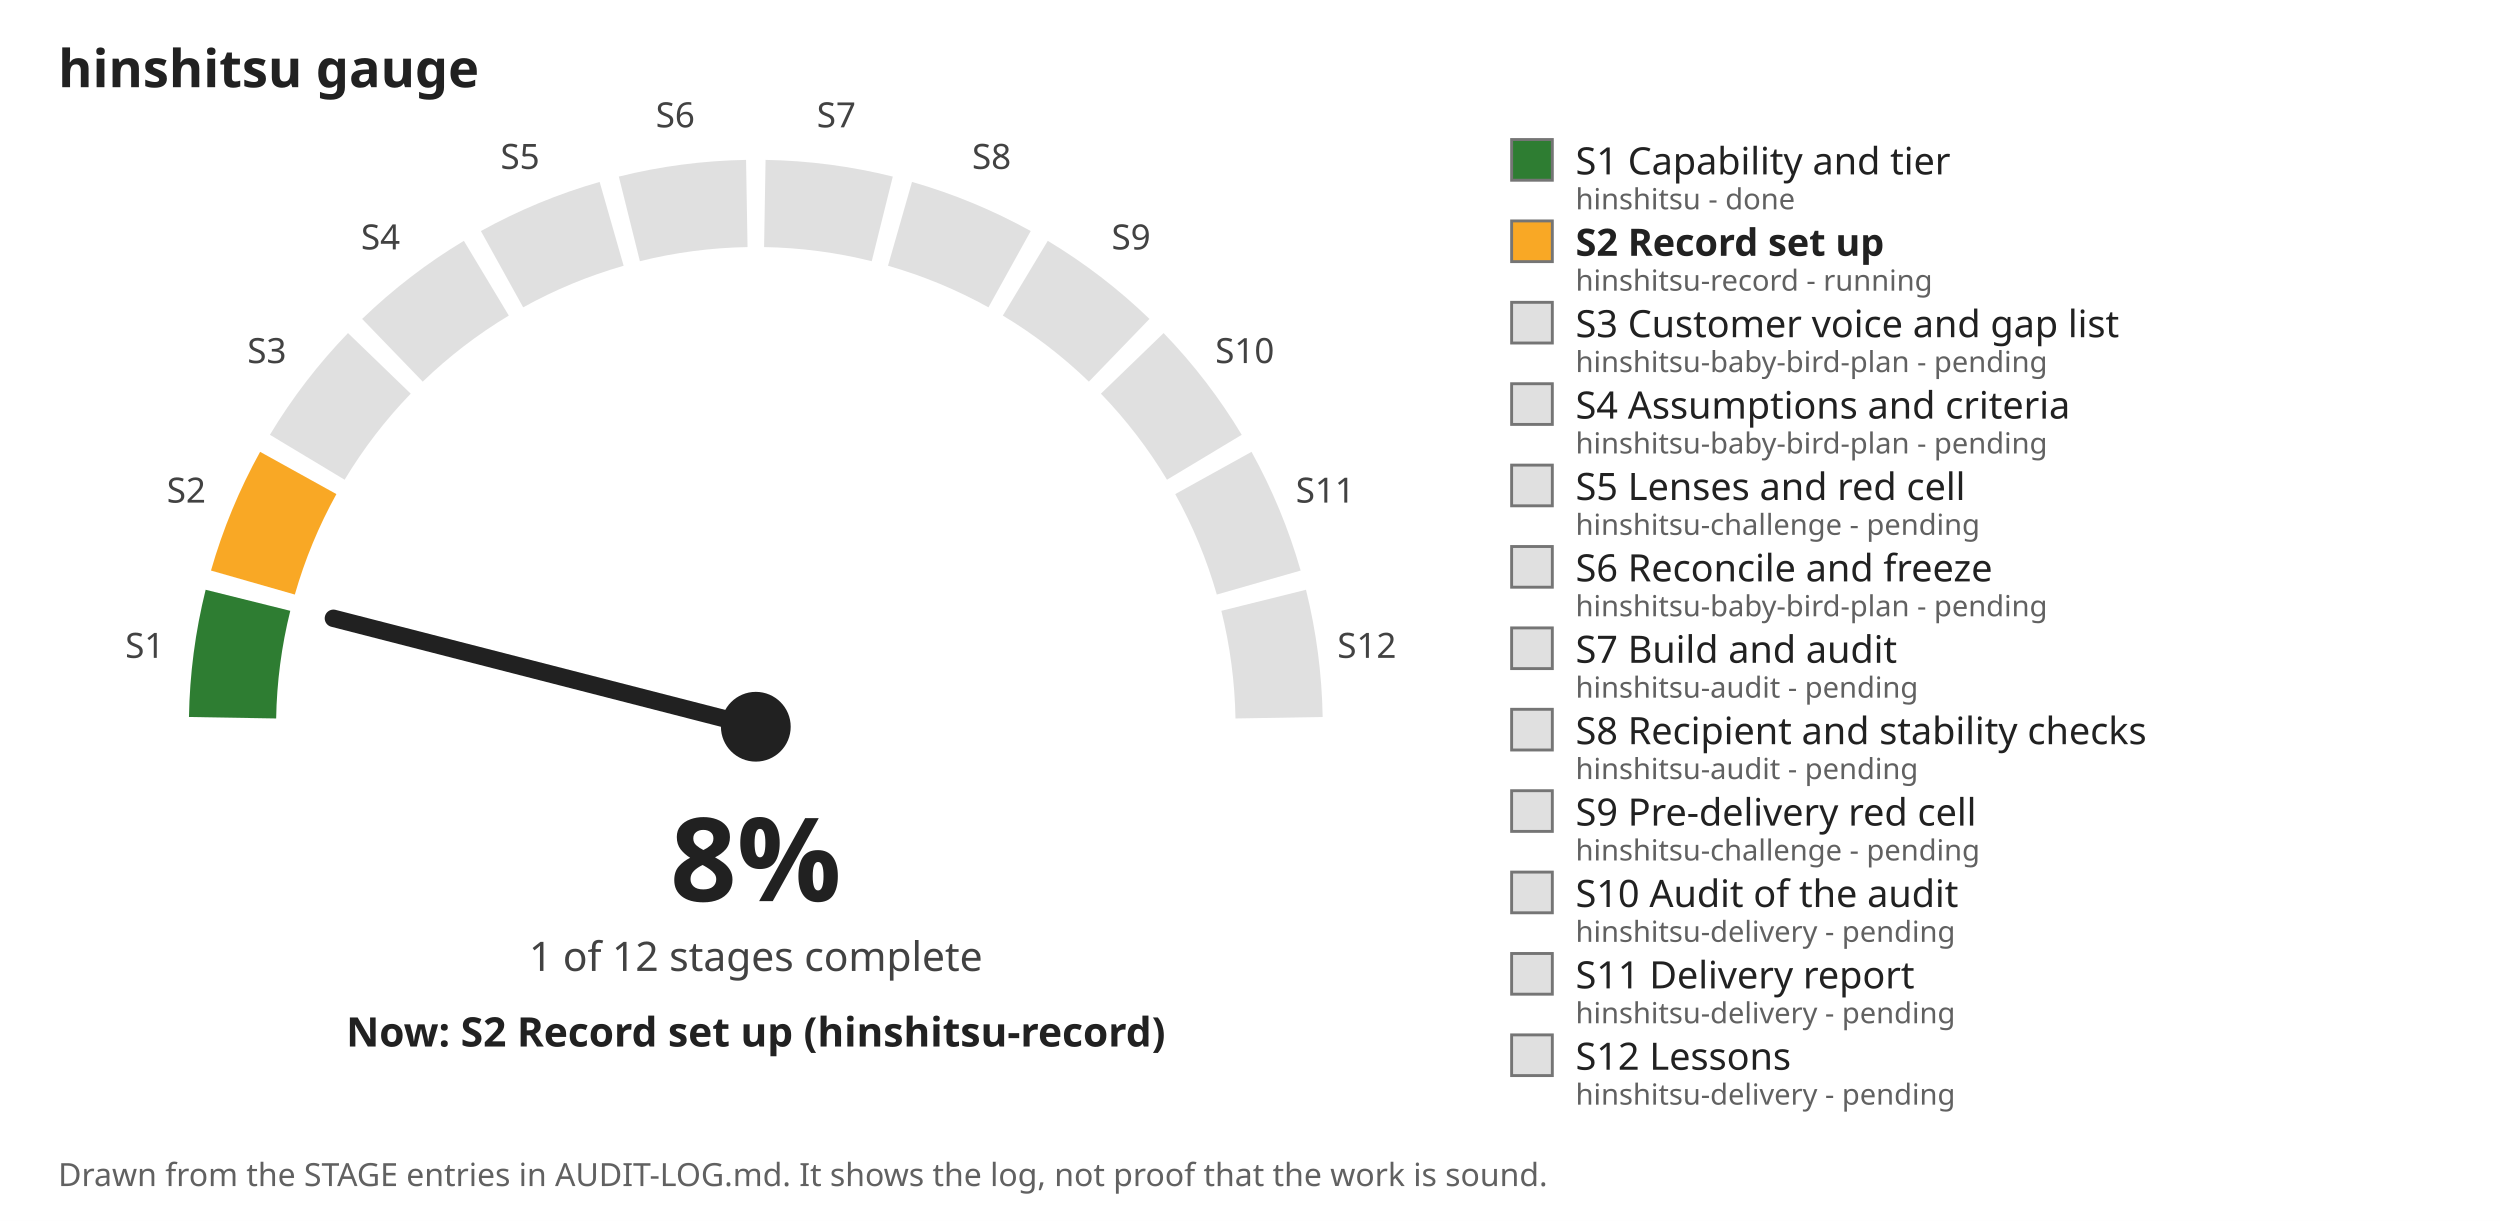
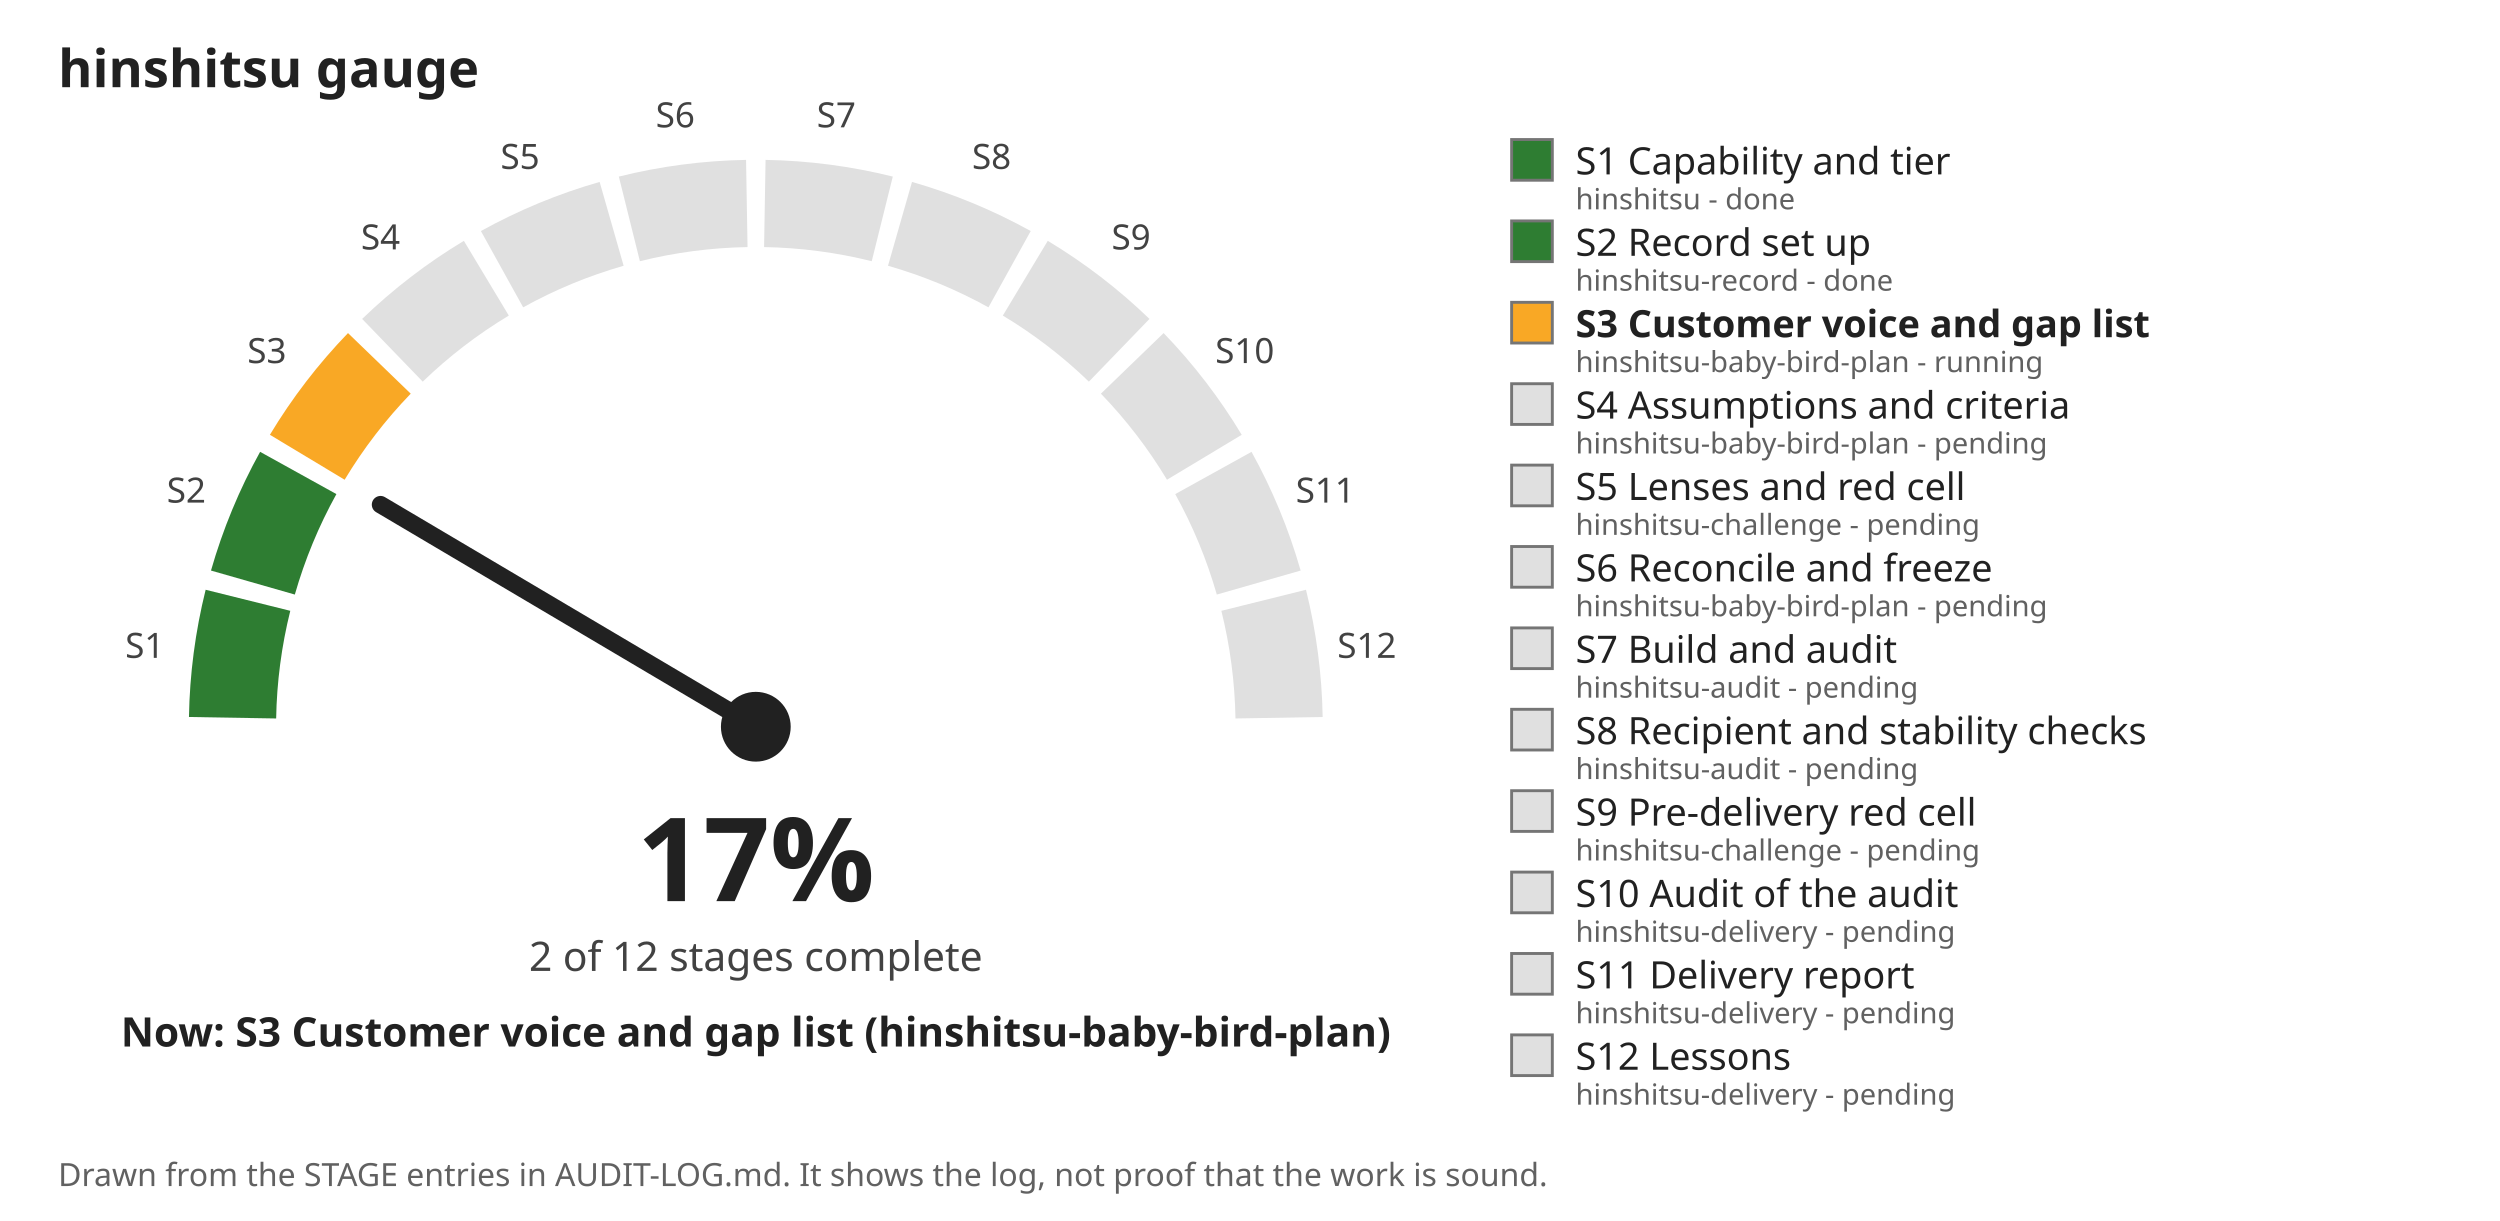
- <svg xmlns="http://www.w3.org/2000/svg" viewBox="0 0 860 420" width="860" height="420" role="img" aria-label="hinshitsu gauge: 8 percent, 1 of 12 stages complete">
+ <svg xmlns="http://www.w3.org/2000/svg" viewBox="0 0 860 420" width="860" height="420" role="img" aria-label="hinshitsu gauge: 17 percent, 2 of 12 stages complete">
  <rect width="860" height="420" fill="#ffffff" />
  <text x="20" y="30" font-family="sans-serif" font-size="18" font-weight="bold" fill="#212121">hinshitsu gauge</text>
  <path d="M 80.0 246.9 A 180 180 0 0 1 85.3 206.5" fill="none" stroke="#2e7d32" stroke-width="30" />
  <text x="49.8" y="226.3" font-family="sans-serif" font-size="12" text-anchor="middle" fill="#424242">S1</text>
-   <path d="M 87.0 200.4 A 180 180 0 0 1 102.6 162.7" fill="none" stroke="#f9a825" stroke-width="30" />
+   <path d="M 87.0 200.4 A 180 180 0 0 1 102.6 162.7" fill="none" stroke="#2e7d32" stroke-width="30" />
  <text x="64.1" y="172.9" font-family="sans-serif" font-size="12" text-anchor="middle" fill="#424242">S2</text>
-   <path d="M 105.7 157.3 A 180 180 0 0 1 130.5 125.0" fill="none" stroke="#e0e0e0" stroke-width="30" />
+   <path d="M 105.7 157.3 A 180 180 0 0 1 130.5 125.0" fill="none" stroke="#f9a825" stroke-width="30" />
  <text x="91.8" y="124.9" font-family="sans-serif" font-size="12" text-anchor="middle" fill="#424242">S3</text>
  <path d="M 135.0 120.5 A 180 180 0 0 1 167.3 95.7" fill="none" stroke="#e0e0e0" stroke-width="30" />
  <text x="130.9" y="85.8" font-family="sans-serif" font-size="12" text-anchor="middle" fill="#424242">S4</text>
  <path d="M 172.7 92.6 A 180 180 0 0 1 210.4 77.0" fill="none" stroke="#e0e0e0" stroke-width="30" />
  <text x="178.9" y="58.1" font-family="sans-serif" font-size="12" text-anchor="middle" fill="#424242">S5</text>
  <path d="M 216.5 75.3 A 180 180 0 0 1 256.9 70.0" fill="none" stroke="#e0e0e0" stroke-width="30" />
  <text x="232.3" y="43.8" font-family="sans-serif" font-size="12" text-anchor="middle" fill="#424242">S6</text>
  <path d="M 263.1 70.0 A 180 180 0 0 1 303.5 75.3" fill="none" stroke="#e0e0e0" stroke-width="30" />
  <text x="287.7" y="43.8" font-family="sans-serif" font-size="12" text-anchor="middle" fill="#424242">S7</text>
  <path d="M 309.6 77.0 A 180 180 0 0 1 347.3 92.6" fill="none" stroke="#e0e0e0" stroke-width="30" />
  <text x="341.1" y="58.1" font-family="sans-serif" font-size="12" text-anchor="middle" fill="#424242">S8</text>
  <path d="M 352.7 95.7 A 180 180 0 0 1 385.0 120.5" fill="none" stroke="#e0e0e0" stroke-width="30" />
  <text x="389.1" y="85.8" font-family="sans-serif" font-size="12" text-anchor="middle" fill="#424242">S9</text>
  <path d="M 389.5 125.0 A 180 180 0 0 1 414.3 157.3" fill="none" stroke="#e0e0e0" stroke-width="30" />
  <text x="428.2" y="124.9" font-family="sans-serif" font-size="12" text-anchor="middle" fill="#424242">S10</text>
  <path d="M 417.4 162.7 A 180 180 0 0 1 433.0 200.4" fill="none" stroke="#e0e0e0" stroke-width="30" />
  <text x="455.9" y="172.9" font-family="sans-serif" font-size="12" text-anchor="middle" fill="#424242">S11</text>
  <path d="M 434.7 206.5 A 180 180 0 0 1 440.0 246.9" fill="none" stroke="#e0e0e0" stroke-width="30" />
  <text x="470.2" y="226.3" font-family="sans-serif" font-size="12" text-anchor="middle" fill="#424242">S12</text>
-   <line x1="260.0" y1="250.0" x2="114.7" y2="212.7" stroke="#212121" stroke-width="6" stroke-linecap="round" />
+   <line x1="260.0" y1="250.0" x2="130.9" y2="173.6" stroke="#212121" stroke-width="6" stroke-linecap="round" />
  <circle cx="260.0" cy="250.0" r="12" fill="#212121" />
-   <text x="260.0" y="310.0" font-family="sans-serif" font-size="40" font-weight="bold" text-anchor="middle" fill="#212121">8%</text>
-   <text x="260.0" y="334.0" font-family="sans-serif" font-size="14" text-anchor="middle" fill="#424242">1 of 12 stages complete</text>
-   <text x="260.0" y="360.0" font-family="sans-serif" font-size="14" font-weight="bold" text-anchor="middle" fill="#212121">Now: S2 Record set up (hinshitsu-record)</text>
+   <text x="260.0" y="310.0" font-family="sans-serif" font-size="40" font-weight="bold" text-anchor="middle" fill="#212121">17%</text>
+   <text x="260.0" y="334.0" font-family="sans-serif" font-size="14" text-anchor="middle" fill="#424242">2 of 12 stages complete</text>
+   <text x="260.0" y="360.0" font-family="sans-serif" font-size="14" font-weight="bold" text-anchor="middle" fill="#212121">Now: S3 Customer voice and gap list (hinshitsu-baby-bird-plan)</text>
  <rect x="520" y="48" width="14" height="14" fill="#2e7d32" stroke="#757575" />
  <text x="542" y="60" font-family="sans-serif" font-size="13" font-weight="normal" fill="#212121">S1 Capability and tier</text>
  <text x="542" y="72" font-family="sans-serif" font-size="10" fill="#616161">hinshitsu - done</text>
-   <rect x="520" y="76" width="14" height="14" fill="#f9a825" stroke="#757575" />
-   <text x="542" y="88" font-family="sans-serif" font-size="13" font-weight="bold" fill="#212121">S2 Record set up</text>
-   <text x="542" y="100" font-family="sans-serif" font-size="10" fill="#616161">hinshitsu-record - running</text>
-   <rect x="520" y="104" width="14" height="14" fill="#e0e0e0" stroke="#757575" />
-   <text x="542" y="116" font-family="sans-serif" font-size="13" font-weight="normal" fill="#212121">S3 Customer voice and gap list</text>
-   <text x="542" y="128" font-family="sans-serif" font-size="10" fill="#616161">hinshitsu-baby-bird-plan - pending</text>
+   <rect x="520" y="76" width="14" height="14" fill="#2e7d32" stroke="#757575" />
+   <text x="542" y="88" font-family="sans-serif" font-size="13" font-weight="normal" fill="#212121">S2 Record set up</text>
+   <text x="542" y="100" font-family="sans-serif" font-size="10" fill="#616161">hinshitsu-record - done</text>
+   <rect x="520" y="104" width="14" height="14" fill="#f9a825" stroke="#757575" />
+   <text x="542" y="116" font-family="sans-serif" font-size="13" font-weight="bold" fill="#212121">S3 Customer voice and gap list</text>
+   <text x="542" y="128" font-family="sans-serif" font-size="10" fill="#616161">hinshitsu-baby-bird-plan - running</text>
  <rect x="520" y="132" width="14" height="14" fill="#e0e0e0" stroke="#757575" />
  <text x="542" y="144" font-family="sans-serif" font-size="13" font-weight="normal" fill="#212121">S4 Assumptions and criteria</text>
  <text x="542" y="156" font-family="sans-serif" font-size="10" fill="#616161">hinshitsu-baby-bird-plan - pending</text>
  <rect x="520" y="160" width="14" height="14" fill="#e0e0e0" stroke="#757575" />
  <text x="542" y="172" font-family="sans-serif" font-size="13" font-weight="normal" fill="#212121">S5 Lenses and red cell</text>
  <text x="542" y="184" font-family="sans-serif" font-size="10" fill="#616161">hinshitsu-challenge - pending</text>
  <rect x="520" y="188" width="14" height="14" fill="#e0e0e0" stroke="#757575" />
  <text x="542" y="200" font-family="sans-serif" font-size="13" font-weight="normal" fill="#212121">S6 Reconcile and freeze</text>
  <text x="542" y="212" font-family="sans-serif" font-size="10" fill="#616161">hinshitsu-baby-bird-plan - pending</text>
  <rect x="520" y="216" width="14" height="14" fill="#e0e0e0" stroke="#757575" />
  <text x="542" y="228" font-family="sans-serif" font-size="13" font-weight="normal" fill="#212121">S7 Build and audit</text>
  <text x="542" y="240" font-family="sans-serif" font-size="10" fill="#616161">hinshitsu-audit - pending</text>
  <rect x="520" y="244" width="14" height="14" fill="#e0e0e0" stroke="#757575" />
  <text x="542" y="256" font-family="sans-serif" font-size="13" font-weight="normal" fill="#212121">S8 Recipient and stability checks</text>
  <text x="542" y="268" font-family="sans-serif" font-size="10" fill="#616161">hinshitsu-audit - pending</text>
  <rect x="520" y="272" width="14" height="14" fill="#e0e0e0" stroke="#757575" />
  <text x="542" y="284" font-family="sans-serif" font-size="13" font-weight="normal" fill="#212121">S9 Pre-delivery red cell</text>
  <text x="542" y="296" font-family="sans-serif" font-size="10" fill="#616161">hinshitsu-challenge - pending</text>
  <rect x="520" y="300" width="14" height="14" fill="#e0e0e0" stroke="#757575" />
  <text x="542" y="312" font-family="sans-serif" font-size="13" font-weight="normal" fill="#212121">S10 Audit of the audit</text>
  <text x="542" y="324" font-family="sans-serif" font-size="10" fill="#616161">hinshitsu-delivery - pending</text>
  <rect x="520" y="328" width="14" height="14" fill="#e0e0e0" stroke="#757575" />
  <text x="542" y="340" font-family="sans-serif" font-size="13" font-weight="normal" fill="#212121">S11 Delivery report</text>
  <text x="542" y="352" font-family="sans-serif" font-size="10" fill="#616161">hinshitsu-delivery - pending</text>
  <rect x="520" y="356" width="14" height="14" fill="#e0e0e0" stroke="#757575" />
  <text x="542" y="368" font-family="sans-serif" font-size="13" font-weight="normal" fill="#212121">S12 Lessons</text>
  <text x="542" y="380" font-family="sans-serif" font-size="10" fill="#616161">hinshitsu-delivery - pending</text>
  <text x="20" y="408" font-family="sans-serif" font-size="11" fill="#616161">Drawn from the STAGE entries in AUDIT-LOG.md. It shows the log, not proof that the work is sound.</text>
</svg>
